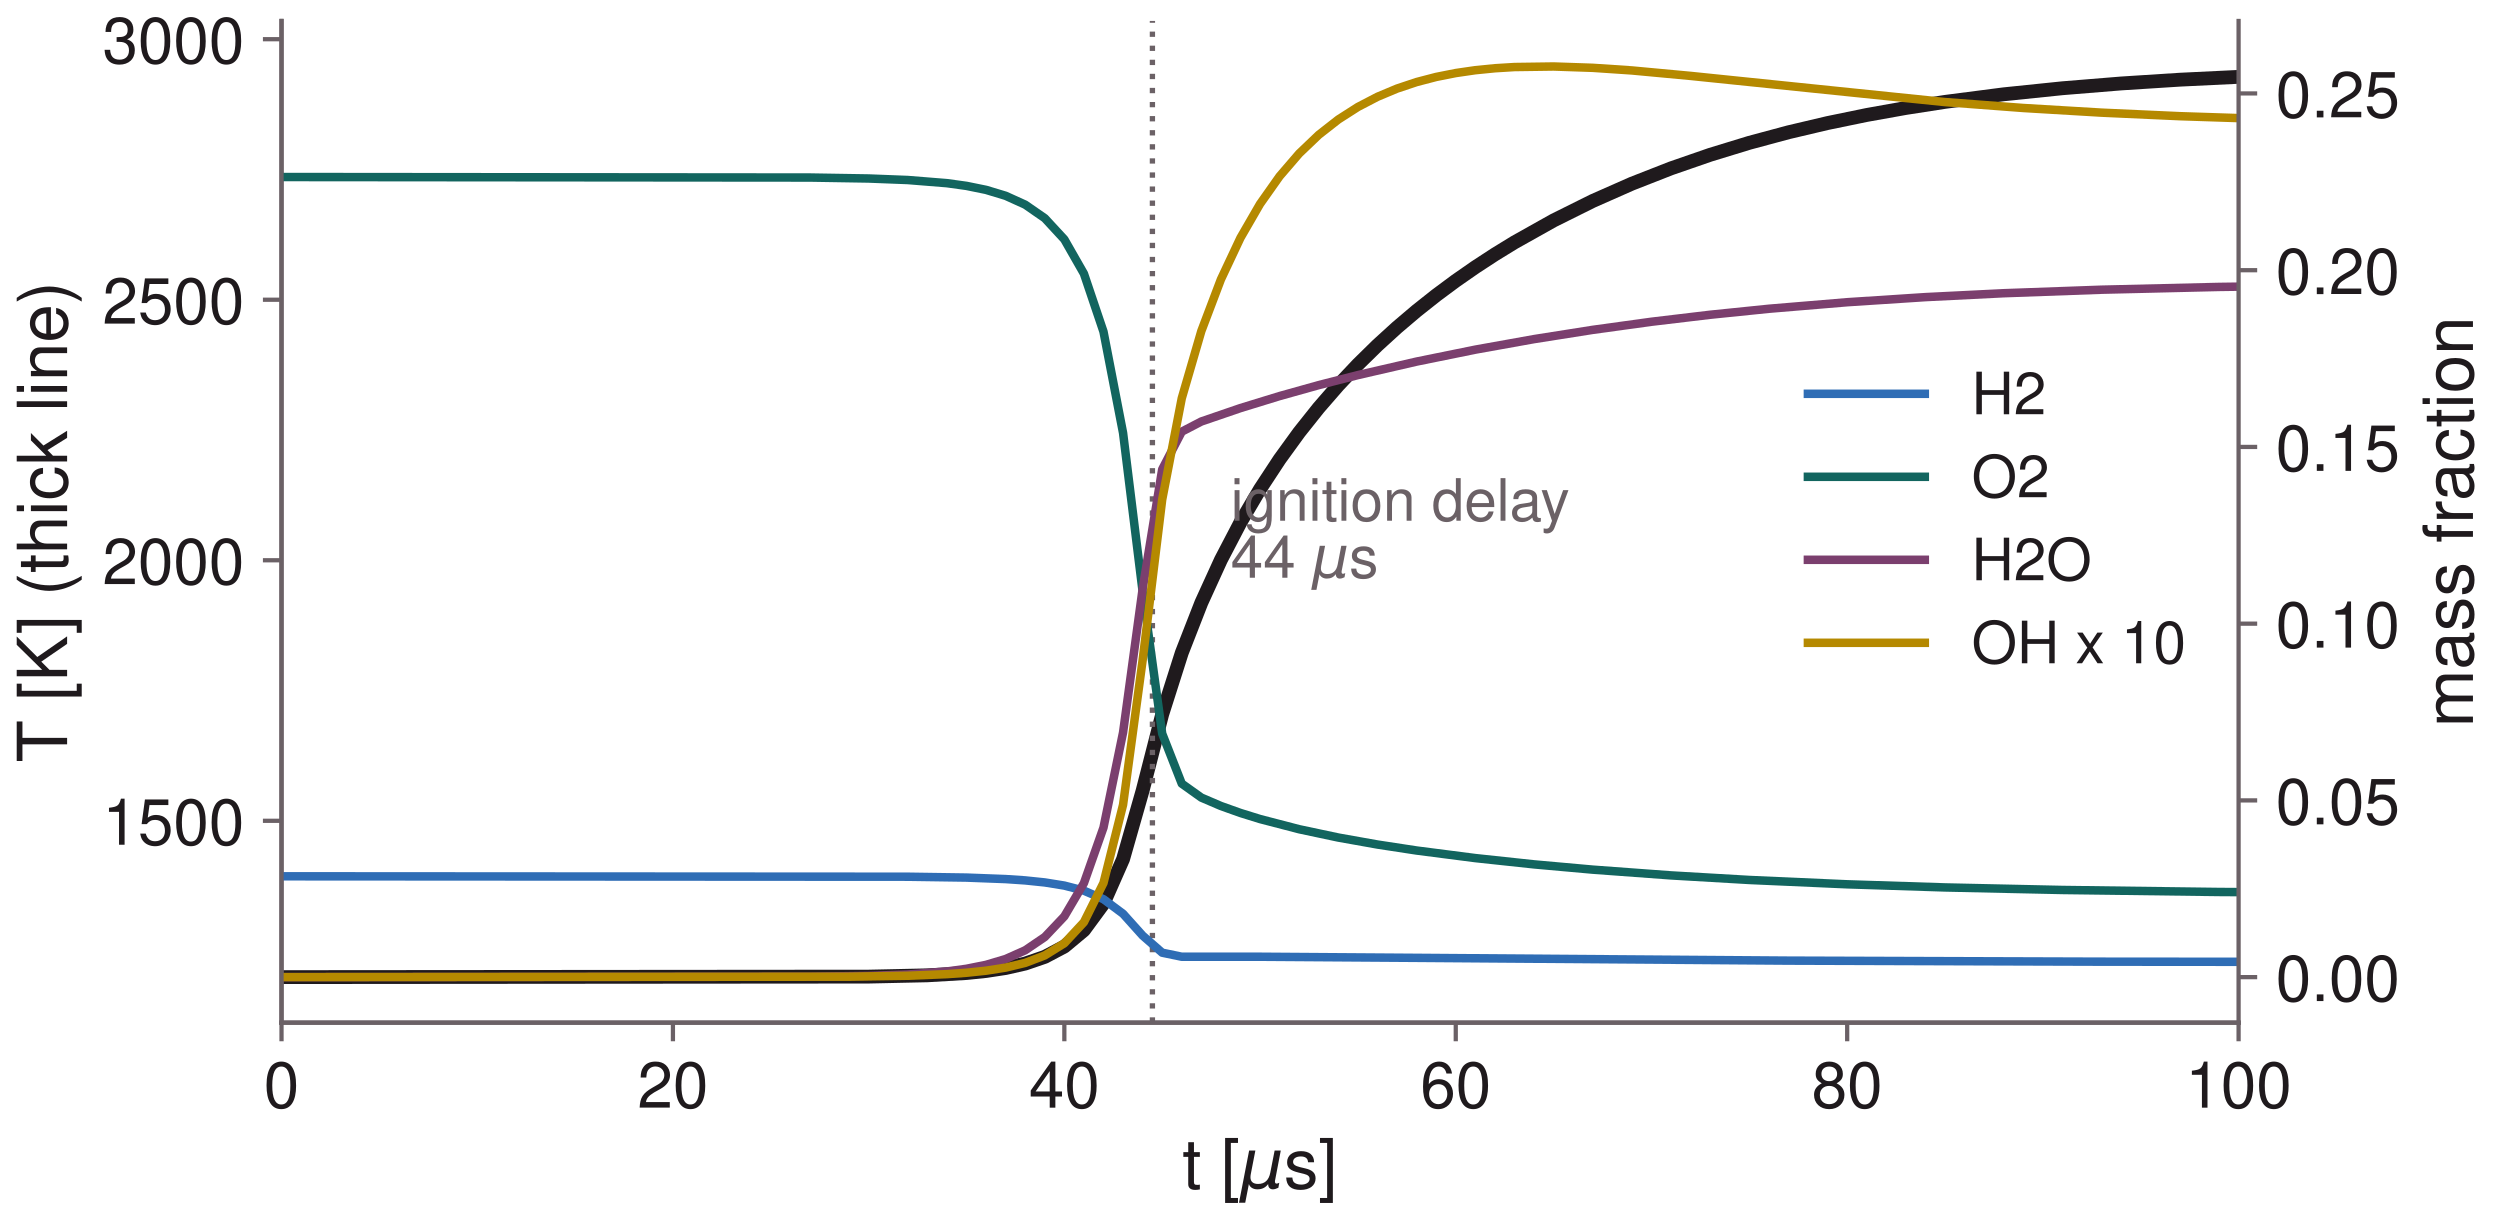
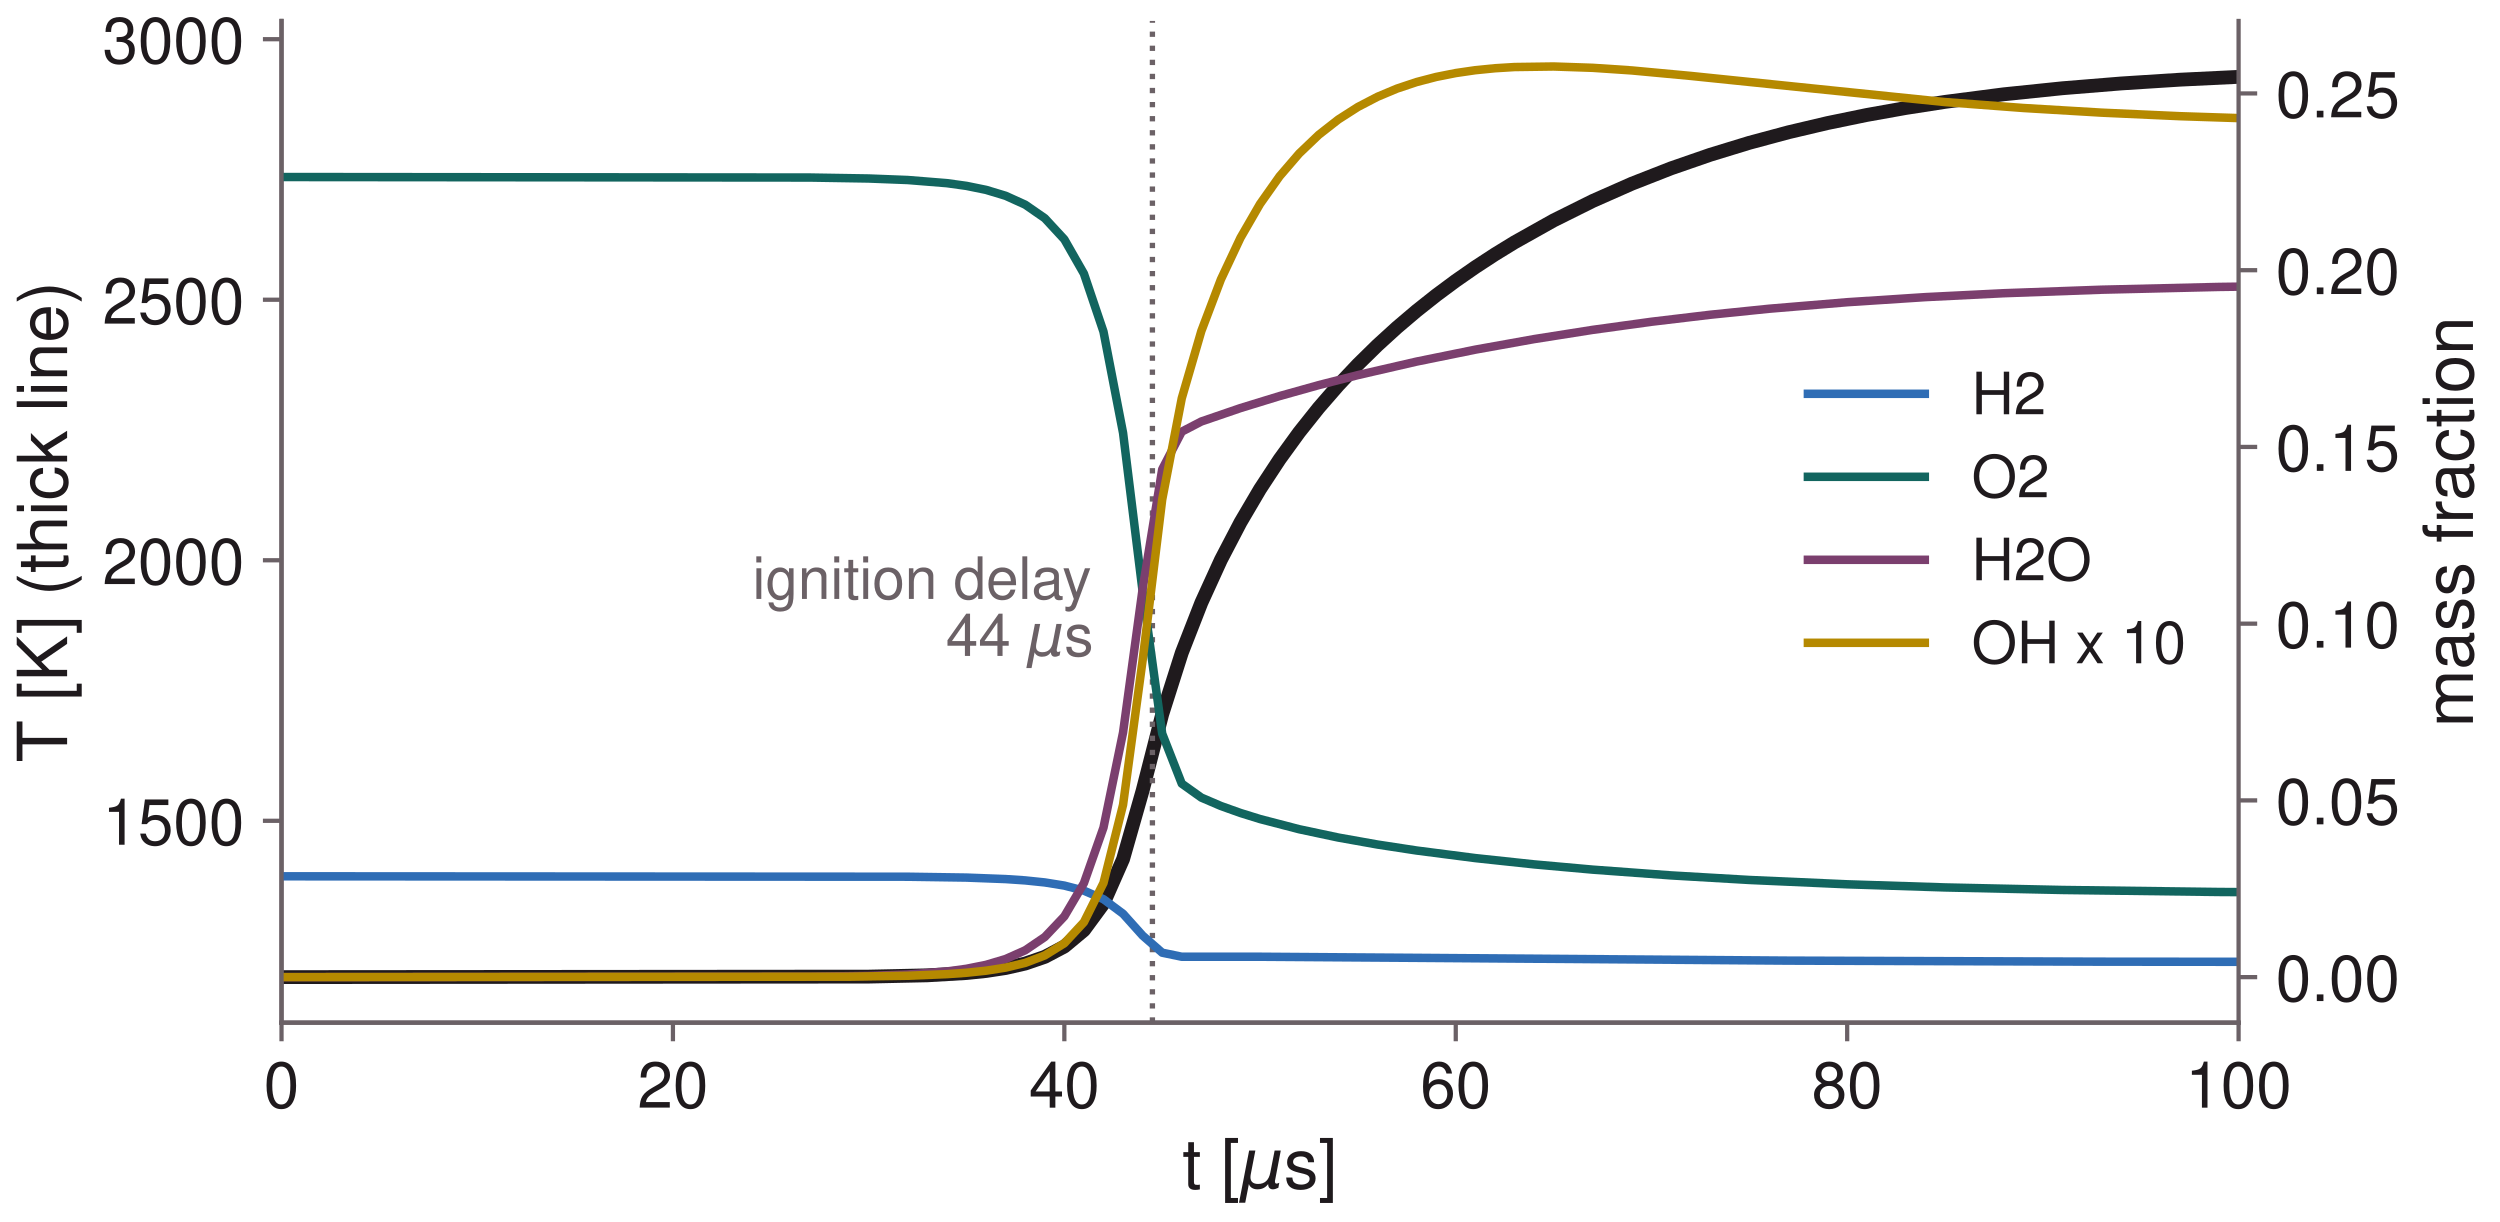
<svg xmlns="http://www.w3.org/2000/svg" xmlns:xlink="http://www.w3.org/1999/xlink" width="470.447pt" height="229.84pt" viewBox="0 0 470.447 229.84" version="1.1">
  <defs>
    <style type="text/css">*{stroke-linejoin: round; stroke-linecap: butt}</style>
  </defs>
  <g id="figure_1">
    <g id="patch_1">
      <path d="M 0 229.84  L 470.447 229.84  L 470.447 0  L 0 0  L 0 229.84  z " style="fill: none" />
    </g>
    <g id="axes_1">
      <g id="patch_2">
        <path d="M 52.975 192.441  L 421.255 192.441  L 421.255 3.945  L 52.975 3.945  L 52.975 192.441  z " style="fill: none" />
      </g>
      <g id="matplotlib.axis_1">
        <g id="xtick_1">
          <g id="line2d_1">
            <defs>
              <path id="m103bd00e00" d="M 0 0  L 0 3.5  " style="stroke: #6b6166; stroke-width: 0.8" />
            </defs>
            <g>
              <use xlink:href="#m103bd00e00" x="52.975" y="192.441" style="fill: #6b6166; stroke: #6b6166; stroke-width: 0.8" />
            </g>
          </g>
          <g id="text_1">
            <text style="font-size: 12px; font-family: 'Helvetica', 'Arial', 'DejaVu Sans'; text-anchor: middle; fill: #1f1a1d" x="52.975" y="208.441" transform="rotate(-0 52.97531 208.4411)">0</text>
          </g>
        </g>
        <g id="xtick_2">
          <g id="line2d_2">
            <g>
              <use xlink:href="#m103bd00e00" x="126.631" y="192.441" style="fill: #6b6166; stroke: #6b6166; stroke-width: 0.8" />
            </g>
          </g>
          <g id="text_2">
            <text style="font-size: 12px; font-family: 'Helvetica', 'Arial', 'DejaVu Sans'; text-anchor: middle; fill: #1f1a1d" x="126.631" y="208.441" transform="rotate(-0 126.6313 208.4411)">20</text>
          </g>
        </g>
        <g id="xtick_3">
          <g id="line2d_3">
            <g>
              <use xlink:href="#m103bd00e00" x="200.287" y="192.441" style="fill: #6b6166; stroke: #6b6166; stroke-width: 0.8" />
            </g>
          </g>
          <g id="text_3">
            <text style="font-size: 12px; font-family: 'Helvetica', 'Arial', 'DejaVu Sans'; text-anchor: middle; fill: #1f1a1d" x="200.287" y="208.441" transform="rotate(-0 200.2873 208.4411)">40</text>
          </g>
        </g>
        <g id="xtick_4">
          <g id="line2d_4">
            <g>
              <use xlink:href="#m103bd00e00" x="273.943" y="192.441" style="fill: #6b6166; stroke: #6b6166; stroke-width: 0.8" />
            </g>
          </g>
          <g id="text_4">
            <text style="font-size: 12px; font-family: 'Helvetica', 'Arial', 'DejaVu Sans'; text-anchor: middle; fill: #1f1a1d" x="273.943" y="208.441" transform="rotate(-0 273.9433 208.4411)">60</text>
          </g>
        </g>
        <g id="xtick_5">
          <g id="line2d_5">
            <g>
              <use xlink:href="#m103bd00e00" x="347.599" y="192.441" style="fill: #6b6166; stroke: #6b6166; stroke-width: 0.8" />
            </g>
          </g>
          <g id="text_5">
            <text style="font-size: 12px; font-family: 'Helvetica', 'Arial', 'DejaVu Sans'; text-anchor: middle; fill: #1f1a1d" x="347.599" y="208.441" transform="rotate(-0 347.5993 208.4411)">80</text>
          </g>
        </g>
        <g id="xtick_6">
          <g id="line2d_6">
            <g>
              <use xlink:href="#m103bd00e00" x="421.255" y="192.441" style="fill: #6b6166; stroke: #6b6166; stroke-width: 0.8" />
            </g>
          </g>
          <g id="text_6">
            <text style="font-size: 12px; font-family: 'Helvetica', 'Arial', 'DejaVu Sans'; text-anchor: middle; fill: #1f1a1d" x="421.255" y="208.441" transform="rotate(-0 421.2553 208.4411)">100</text>
          </g>
        </g>
        <g id="text_7">
          <g style="fill: #1f1a1d" transform="translate(222.4903 224.2302)">
            <text>
              <tspan x="0" y="-0.609" style="font-size: 13px; font-family: 'Helvetica'; fill: #1f1a1d">t</tspan>
              <tspan x="3.612" y="-0.609" style="font-size: 13px; font-family: 'Helvetica'; fill: #1f1a1d"> </tspan>
              <tspan x="7.224" y="-0.609" style="font-size: 13px; font-family: 'Helvetica'; fill: #1f1a1d">[</tspan>
              <tspan x="19.106" y="-0.609" style="font-size: 13px; font-family: 'Helvetica'; fill: #1f1a1d">s</tspan>
              <tspan x="25.606" y="-0.609" style="font-size: 13px; font-family: 'Helvetica'; fill: #1f1a1d">]</tspan>
              <tspan x="10.835" y="-0.609" style="font-style: oblique; font-size: 13px; font-family: 'DejaVu Sans'; fill: #1f1a1d">μ</tspan>
            </text>
          </g>
        </g>
      </g>
      <g id="matplotlib.axis_2">
        <g id="ytick_1">
          <g id="line2d_7">
            <defs>
              <path id="m89a3976786" d="M 0 0  L -3.5 0  " style="stroke: #6b6166; stroke-width: 0.8" />
            </defs>
            <g>
              <use xlink:href="#m89a3976786" x="52.975" y="154.458" style="fill: #6b6166; stroke: #6b6166; stroke-width: 0.8" />
            </g>
          </g>
          <g id="text_8">
            <text style="font-size: 12px; font-family: 'Helvetica', 'Arial', 'DejaVu Sans'; text-anchor: end; fill: #1f1a1d" x="45.975" y="158.958" transform="rotate(-0 45.97531 158.9576)">1500</text>
          </g>
        </g>
        <g id="ytick_2">
          <g id="line2d_8">
            <g>
              <use xlink:href="#m89a3976786" x="52.975" y="105.432" style="fill: #6b6166; stroke: #6b6166; stroke-width: 0.8" />
            </g>
          </g>
          <g id="text_9">
            <text style="font-size: 12px; font-family: 'Helvetica', 'Arial', 'DejaVu Sans'; text-anchor: end; fill: #1f1a1d" x="45.975" y="109.932" transform="rotate(-0 45.97531 109.9317)">2000</text>
          </g>
        </g>
        <g id="ytick_3">
          <g id="line2d_9">
            <g>
              <use xlink:href="#m89a3976786" x="52.975" y="56.406" style="fill: #6b6166; stroke: #6b6166; stroke-width: 0.8" />
            </g>
          </g>
          <g id="text_10">
            <text style="font-size: 12px; font-family: 'Helvetica', 'Arial', 'DejaVu Sans'; text-anchor: end; fill: #1f1a1d" x="45.975" y="60.906" transform="rotate(-0 45.97531 60.90587)">2500</text>
          </g>
        </g>
        <g id="ytick_4">
          <g id="line2d_10">
            <g>
              <use xlink:href="#m89a3976786" x="52.975" y="7.38" style="fill: #6b6166; stroke: #6b6166; stroke-width: 0.8" />
            </g>
          </g>
          <g id="text_11">
            <text style="font-size: 12px; font-family: 'Helvetica', 'Arial', 'DejaVu Sans'; text-anchor: end; fill: #1f1a1d" x="45.975" y="11.88" transform="rotate(-0 45.97531 11.88)">3000</text>
          </g>
        </g>
        <g id="text_12">
          <text style="font-size: 13px; font-family: 'Helvetica', 'Arial', 'DejaVu Sans'; text-anchor: middle; fill: #1f1a1d" x="12.63" y="98.193" transform="rotate(-90 12.63 98.19314)">T [K] (thick line)</text>
        </g>
      </g>
      <g id="line2d_11">
        <path d="M 52.975 183.873  L 163.459 183.778  L 174.508 183.536  L 181.873 183.104  L 185.556 182.724  L 189.239 182.162  L 192.922 181.324  L 196.605 180.061  L 200.287 178.117  L 203.97 175.047  L 207.653 170.037  L 211.336 161.681  L 215.019 148.768  L 218.701 134.419  L 222.384 122.852  L 226.067 113.422  L 229.75 105.351  L 233.433 98.295  L 237.115 92.037  L 240.798 86.427  L 244.481 81.351  L 248.164 76.727  L 251.847 72.488  L 255.529 68.583  L 259.212 64.969  L 262.895 61.614  L 266.578 58.488  L 270.261 55.569  L 273.943 52.837  L 277.626 50.276  L 281.309 47.871  L 284.992 45.61  L 292.357 41.48  L 299.723 37.816  L 307.089 34.563  L 314.454 31.679  L 321.82 29.127  L 329.185 26.873  L 336.551 24.891  L 343.917 23.153  L 351.282 21.636  L 358.648 20.316  L 366.013 19.173  L 377.062 17.744  L 388.11 16.606  L 399.159 15.705  L 410.207 14.996  L 424.938 14.284  L 443.352 13.669  L 465.449 13.203  L 471.447 13.113  L 471.447 13.113  " clip-path="url(#pce8bd9cc8a)" style="fill: none; stroke: #1f1a1d; stroke-width: 2.6; stroke-linecap: square" />
      </g>
      <g id="line2d_12">
        <path d="M 216.86 192.441  L 216.86 3.945  " clip-path="url(#pce8bd9cc8a)" style="fill: none; stroke-dasharray: 1,1.65; stroke-dashoffset: 0; stroke: #6b6166" />
      </g>
      <g id="patch_3">
        <path d="M 52.975 192.441  L 52.975 3.945  " style="fill: none; stroke: #6b6166; stroke-width: 0.8; stroke-linejoin: miter; stroke-linecap: square" />
      </g>
      <g id="patch_4">
        <path d="M 52.975 192.441  L 421.255 192.441  " style="fill: none; stroke: #6b6166; stroke-width: 0.8; stroke-linejoin: miter; stroke-linecap: square" />
      </g>
      <g id="text_13">
-         <text style="font-size: 11px; font-family: 'Helvetica', 'Arial', 'DejaVu Sans'; fill: #6b6166" transform="translate(231.5911 97.99346)">ignition delay</text>
-         <g style="fill: #6b6166" transform="translate(231.5911 109.0048)">
+         <text style="font-size: 11px; font-family: 'Helvetica', 'Arial', 'DejaVu Sans'; fill: #6b6166" transform="translate(141.6042 112.7012)">ignition delay</text>
+         <g style="fill: #6b6166" transform="translate(177.9815 123.7126)">
          <text>
            <tspan x="0" y="-0.281" style="font-size: 11px; font-family: 'Helvetica'; fill: #6b6166">4</tspan>
            <tspan x="6.118" y="-0.281" style="font-size: 11px; font-family: 'Helvetica'; fill: #6b6166">4</tspan>
            <tspan x="12.235" y="-0.281" style="font-size: 11px; font-family: 'Helvetica'; fill: #6b6166"> </tspan>
            <tspan x="22.29" y="-0.281" style="font-size: 11px; font-family: 'Helvetica'; fill: #6b6166">s</tspan>
            <tspan x="15.292" y="-0.281" style="font-style: oblique; font-size: 11px; font-family: 'DejaVu Sans'; fill: #6b6166">μ</tspan>
          </text>
        </g>
      </g>
    </g>
    <g id="axes_2">
      <g id="matplotlib.axis_3">
        <g id="ytick_5">
          <g id="line2d_13">
            <defs>
              <path id="m2a099bc363" d="M 0 0  L 3.5 0  " style="stroke: #6b6166; stroke-width: 0.8" />
            </defs>
            <g>
              <use xlink:href="#m2a099bc363" x="421.255" y="183.873" style="fill: #6b6166; stroke: #6b6166; stroke-width: 0.8" />
            </g>
          </g>
          <g id="text_14">
            <text style="font-size: 12px; font-family: 'Helvetica', 'Arial', 'DejaVu Sans'; text-anchor: start; fill: #1f1a1d" x="428.255" y="188.373" transform="rotate(-0 428.2553 188.3731)">0.00</text>
          </g>
        </g>
        <g id="ytick_6">
          <g id="line2d_14">
            <g>
              <use xlink:href="#m2a099bc363" x="421.255" y="150.615" style="fill: #6b6166; stroke: #6b6166; stroke-width: 0.8" />
            </g>
          </g>
          <g id="text_15">
            <text style="font-size: 12px; font-family: 'Helvetica', 'Arial', 'DejaVu Sans'; text-anchor: start; fill: #1f1a1d" x="428.255" y="155.115" transform="rotate(-0 428.2553 155.1154)">0.05</text>
          </g>
        </g>
        <g id="ytick_7">
          <g id="line2d_15">
            <g>
              <use xlink:href="#m2a099bc363" x="421.255" y="117.358" style="fill: #6b6166; stroke: #6b6166; stroke-width: 0.8" />
            </g>
          </g>
          <g id="text_16">
            <text style="font-size: 12px; font-family: 'Helvetica', 'Arial', 'DejaVu Sans'; text-anchor: start; fill: #1f1a1d" x="428.255" y="121.858" transform="rotate(-0 428.2553 121.8576)">0.10</text>
          </g>
        </g>
        <g id="ytick_8">
          <g id="line2d_16">
            <g>
              <use xlink:href="#m2a099bc363" x="421.255" y="84.1" style="fill: #6b6166; stroke: #6b6166; stroke-width: 0.8" />
            </g>
          </g>
          <g id="text_17">
            <text style="font-size: 12px; font-family: 'Helvetica', 'Arial', 'DejaVu Sans'; text-anchor: start; fill: #1f1a1d" x="428.255" y="88.6" transform="rotate(-0 428.2553 88.59978)">0.15</text>
          </g>
        </g>
        <g id="ytick_9">
          <g id="line2d_17">
            <g>
              <use xlink:href="#m2a099bc363" x="421.255" y="50.842" style="fill: #6b6166; stroke: #6b6166; stroke-width: 0.8" />
            </g>
          </g>
          <g id="text_18">
            <text style="font-size: 12px; font-family: 'Helvetica', 'Arial', 'DejaVu Sans'; text-anchor: start; fill: #1f1a1d" x="428.255" y="55.342" transform="rotate(-0 428.2553 55.342)">0.20</text>
          </g>
        </g>
        <g id="ytick_10">
          <g id="line2d_18">
            <g>
              <use xlink:href="#m2a099bc363" x="421.255" y="17.584" style="fill: #6b6166; stroke: #6b6166; stroke-width: 0.8" />
            </g>
          </g>
          <g id="text_19">
            <text style="font-size: 12px; font-family: 'Helvetica', 'Arial', 'DejaVu Sans'; text-anchor: start; fill: #1f1a1d" x="428.255" y="22.084" transform="rotate(-0 428.2553 22.08421)">0.25</text>
          </g>
        </g>
        <g id="text_20">
          <text style="font-size: 13px; font-family: 'Helvetica', 'Arial', 'DejaVu Sans'; text-anchor: middle; fill: #1f1a1d" x="465.358" y="98.193" transform="rotate(-90 465.3584 98.19314)">mass fraction</text>
        </g>
      </g>
      <g id="line2d_19">
        <path d="M 52.975 164.901  L 170.825 164.98  L 181.873 165.144  L 189.239 165.424  L 192.922 165.674  L 196.605 166.055  L 200.287 166.649  L 203.97 167.605  L 207.653 169.208  L 211.336 171.953  L 215.019 176.057  L 218.701 179.276  L 222.384 180.04  L 237.115 180.038  L 266.578 180.246  L 336.551 180.77  L 395.476 180.968  L 471.447 181.037  L 471.447 181.037  " clip-path="url(#pce8bd9cc8a)" style="fill: none; stroke: #2f6db5; stroke-width: 1.6; stroke-linecap: square" />
      </g>
      <g id="line2d_20">
        <path d="M 52.975 33.312  L 152.411 33.408  L 163.459 33.59  L 170.825 33.876  L 178.191 34.469  L 181.873 34.98  L 185.556 35.731  L 189.239 36.845  L 192.922 38.515  L 196.605 41.063  L 200.287 45.047  L 203.97 51.497  L 207.653 62.412  L 211.336 81.469  L 215.019 111.339  L 218.701 138.059  L 222.384 147.465  L 226.067 150.092  L 229.75 151.672  L 233.433 152.986  L 237.115 154.129  L 244.481 156.046  L 251.847 157.61  L 259.212 158.923  L 266.578 160.05  L 277.626 161.475  L 288.675 162.657  L 299.723 163.648  L 314.454 164.732  L 329.185 165.591  L 347.599 166.407  L 366.013 166.996  L 388.11 167.475  L 417.573 167.852  L 454.401 168.082  L 471.447 168.138  L 471.447 168.138  " clip-path="url(#pce8bd9cc8a)" style="fill: none; stroke: #12655f; stroke-width: 1.6; stroke-linecap: square" />
      </g>
      <g id="line2d_21">
        <path d="M 52.975 183.873  L 152.411 183.796  L 163.459 183.64  L 170.825 183.376  L 178.191 182.802  L 181.873 182.3  L 185.556 181.56  L 189.239 180.464  L 192.922 178.822  L 196.605 176.325  L 200.287 172.438  L 203.97 166.189  L 207.653 155.733  L 211.336 137.835  L 215.019 110.813  L 218.701 88.313  L 222.384 81.229  L 226.067 79.315  L 233.433 76.791  L 240.798 74.529  L 248.164 72.468  L 255.529 70.583  L 266.578 68.04  L 277.626 65.795  L 288.675 63.813  L 299.723 62.07  L 310.771 60.546  L 321.82 59.229  L 332.868 58.102  L 347.599 56.871  L 362.331 55.911  L 377.062 55.178  L 395.476 54.515  L 417.573 53.993  L 443.352 53.63  L 471.447 53.415  L 471.447 53.415  " clip-path="url(#pce8bd9cc8a)" style="fill: none; stroke: #7b3f6e; stroke-width: 1.6; stroke-linecap: square" />
      </g>
      <g id="line2d_22">
        <path d="M 52.975 183.873  L 159.777 183.791  L 170.825 183.614  L 178.191 183.313  L 181.873 183.051  L 185.556 182.664  L 189.239 182.083  L 192.922 181.192  L 196.605 179.79  L 200.287 177.498  L 203.97 173.533  L 207.653 166.155  L 211.336 151.441  L 215.019 124.219  L 218.701 94.003  L 222.384 74.941  L 226.067 62.292  L 229.75 52.575  L 233.433 44.75  L 237.115 38.378  L 240.798 33.163  L 244.481 28.884  L 248.164 25.369  L 251.847 22.486  L 255.529 20.129  L 259.212 18.213  L 262.895 16.668  L 266.578 15.439  L 270.261 14.479  L 273.943 13.747  L 277.626 13.211  L 281.309 12.843  L 284.992 12.617  L 292.357 12.513  L 299.723 12.762  L 307.089 13.257  L 318.137 14.284  L 366.013 19.208  L 380.745 20.322  L 395.476 21.198  L 410.207 21.865  L 428.621 22.464  L 450.718 22.933  L 471.447 23.206  L 471.447 23.206  " clip-path="url(#pce8bd9cc8a)" style="fill: none; stroke: #b58900; stroke-width: 1.6; stroke-linecap: square" />
      </g>
      <g id="patch_5">
        <path d="M 52.975 192.441  L 52.975 3.945  " style="fill: none; stroke: #6b6166; stroke-width: 0.8; stroke-linejoin: miter; stroke-linecap: square" />
      </g>
      <g id="patch_6">
        <path d="M 421.255 192.441  L 421.255 3.945  " style="fill: none; stroke: #6b6166; stroke-width: 0.8; stroke-linejoin: miter; stroke-linecap: square" />
      </g>
      <g id="patch_7">
        <path d="M 52.975 192.441  L 421.255 192.441  " style="fill: none; stroke: #6b6166; stroke-width: 0.8; stroke-linejoin: miter; stroke-linecap: square" />
      </g>
      <g id="legend_1">
        <g id="line2d_23">
          <path d="M 340.209 74.105  L 351.209 74.105  L 362.209 74.105  " style="fill: none; stroke: #2f6db5; stroke-width: 1.6; stroke-linecap: square" />
        </g>
        <g id="text_21">
          <text style="font-size: 11px; font-family: 'Helvetica', 'Arial', 'DejaVu Sans'; text-anchor: start; fill: #1f1a1d" x="371.009" y="77.955" transform="rotate(-0 371.0094 77.95486)">H2</text>
        </g>
        <g id="line2d_24">
          <path d="M 340.209 89.724  L 351.209 89.724  L 362.209 89.724  " style="fill: none; stroke: #12655f; stroke-width: 1.6; stroke-linecap: square" />
        </g>
        <g id="text_22">
          <text style="font-size: 11px; font-family: 'Helvetica', 'Arial', 'DejaVu Sans'; text-anchor: start; fill: #1f1a1d" x="371.009" y="93.574" transform="rotate(-0 371.0094 93.574)">O2</text>
        </g>
        <g id="line2d_25">
          <path d="M 340.209 105.343  L 351.209 105.343  L 362.209 105.343  " style="fill: none; stroke: #7b3f6e; stroke-width: 1.6; stroke-linecap: square" />
        </g>
        <g id="text_23">
          <text style="font-size: 11px; font-family: 'Helvetica', 'Arial', 'DejaVu Sans'; text-anchor: start; fill: #1f1a1d" x="371.009" y="109.193" transform="rotate(-0 371.0094 109.1931)">H2O</text>
        </g>
        <g id="line2d_26">
          <path d="M 340.209 120.962  L 351.209 120.962  L 362.209 120.962  " style="fill: none; stroke: #b58900; stroke-width: 1.6; stroke-linecap: square" />
        </g>
        <g id="text_24">
          <text style="font-size: 11px; font-family: 'Helvetica', 'Arial', 'DejaVu Sans'; text-anchor: start; fill: #1f1a1d" x="371.009" y="124.812" transform="rotate(-0 371.0094 124.8123)">OH x 10</text>
        </g>
      </g>
    </g>
  </g>
  <defs>
    <clipPath id="pce8bd9cc8a">
      <rect x="52.975" y="3.945" width="368.28" height="188.496" />
    </clipPath>
  </defs>
</svg>
